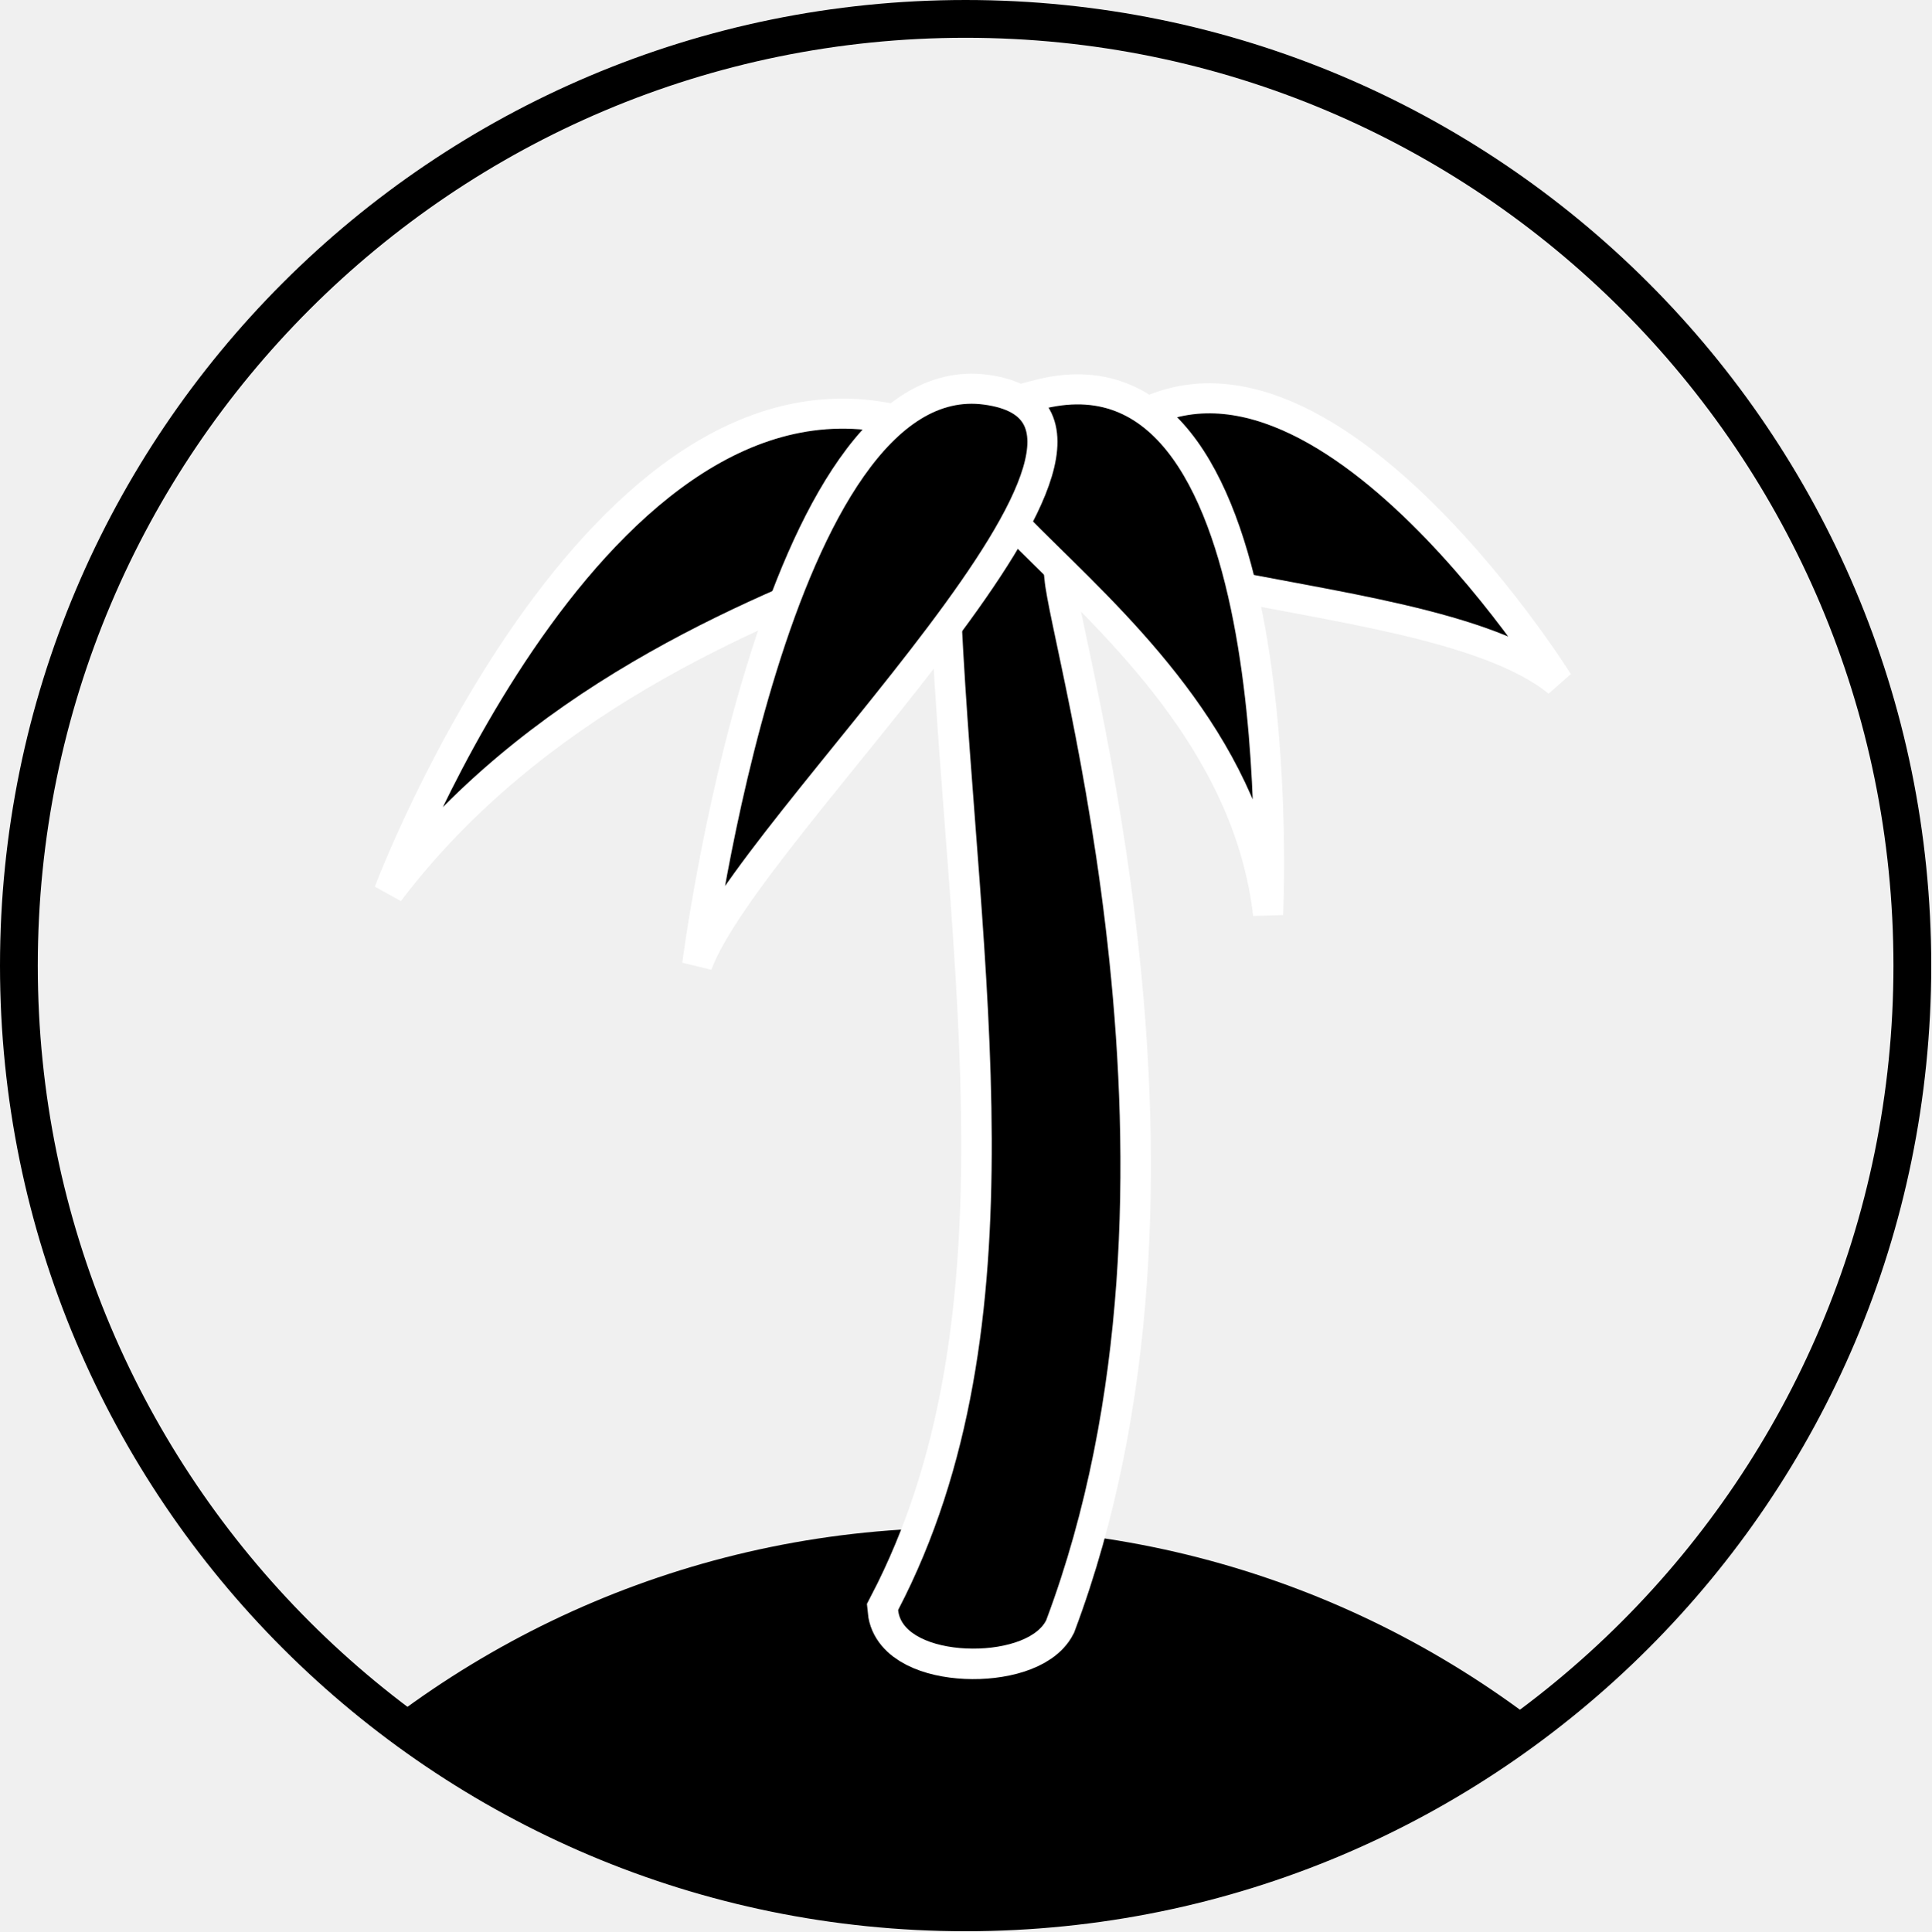
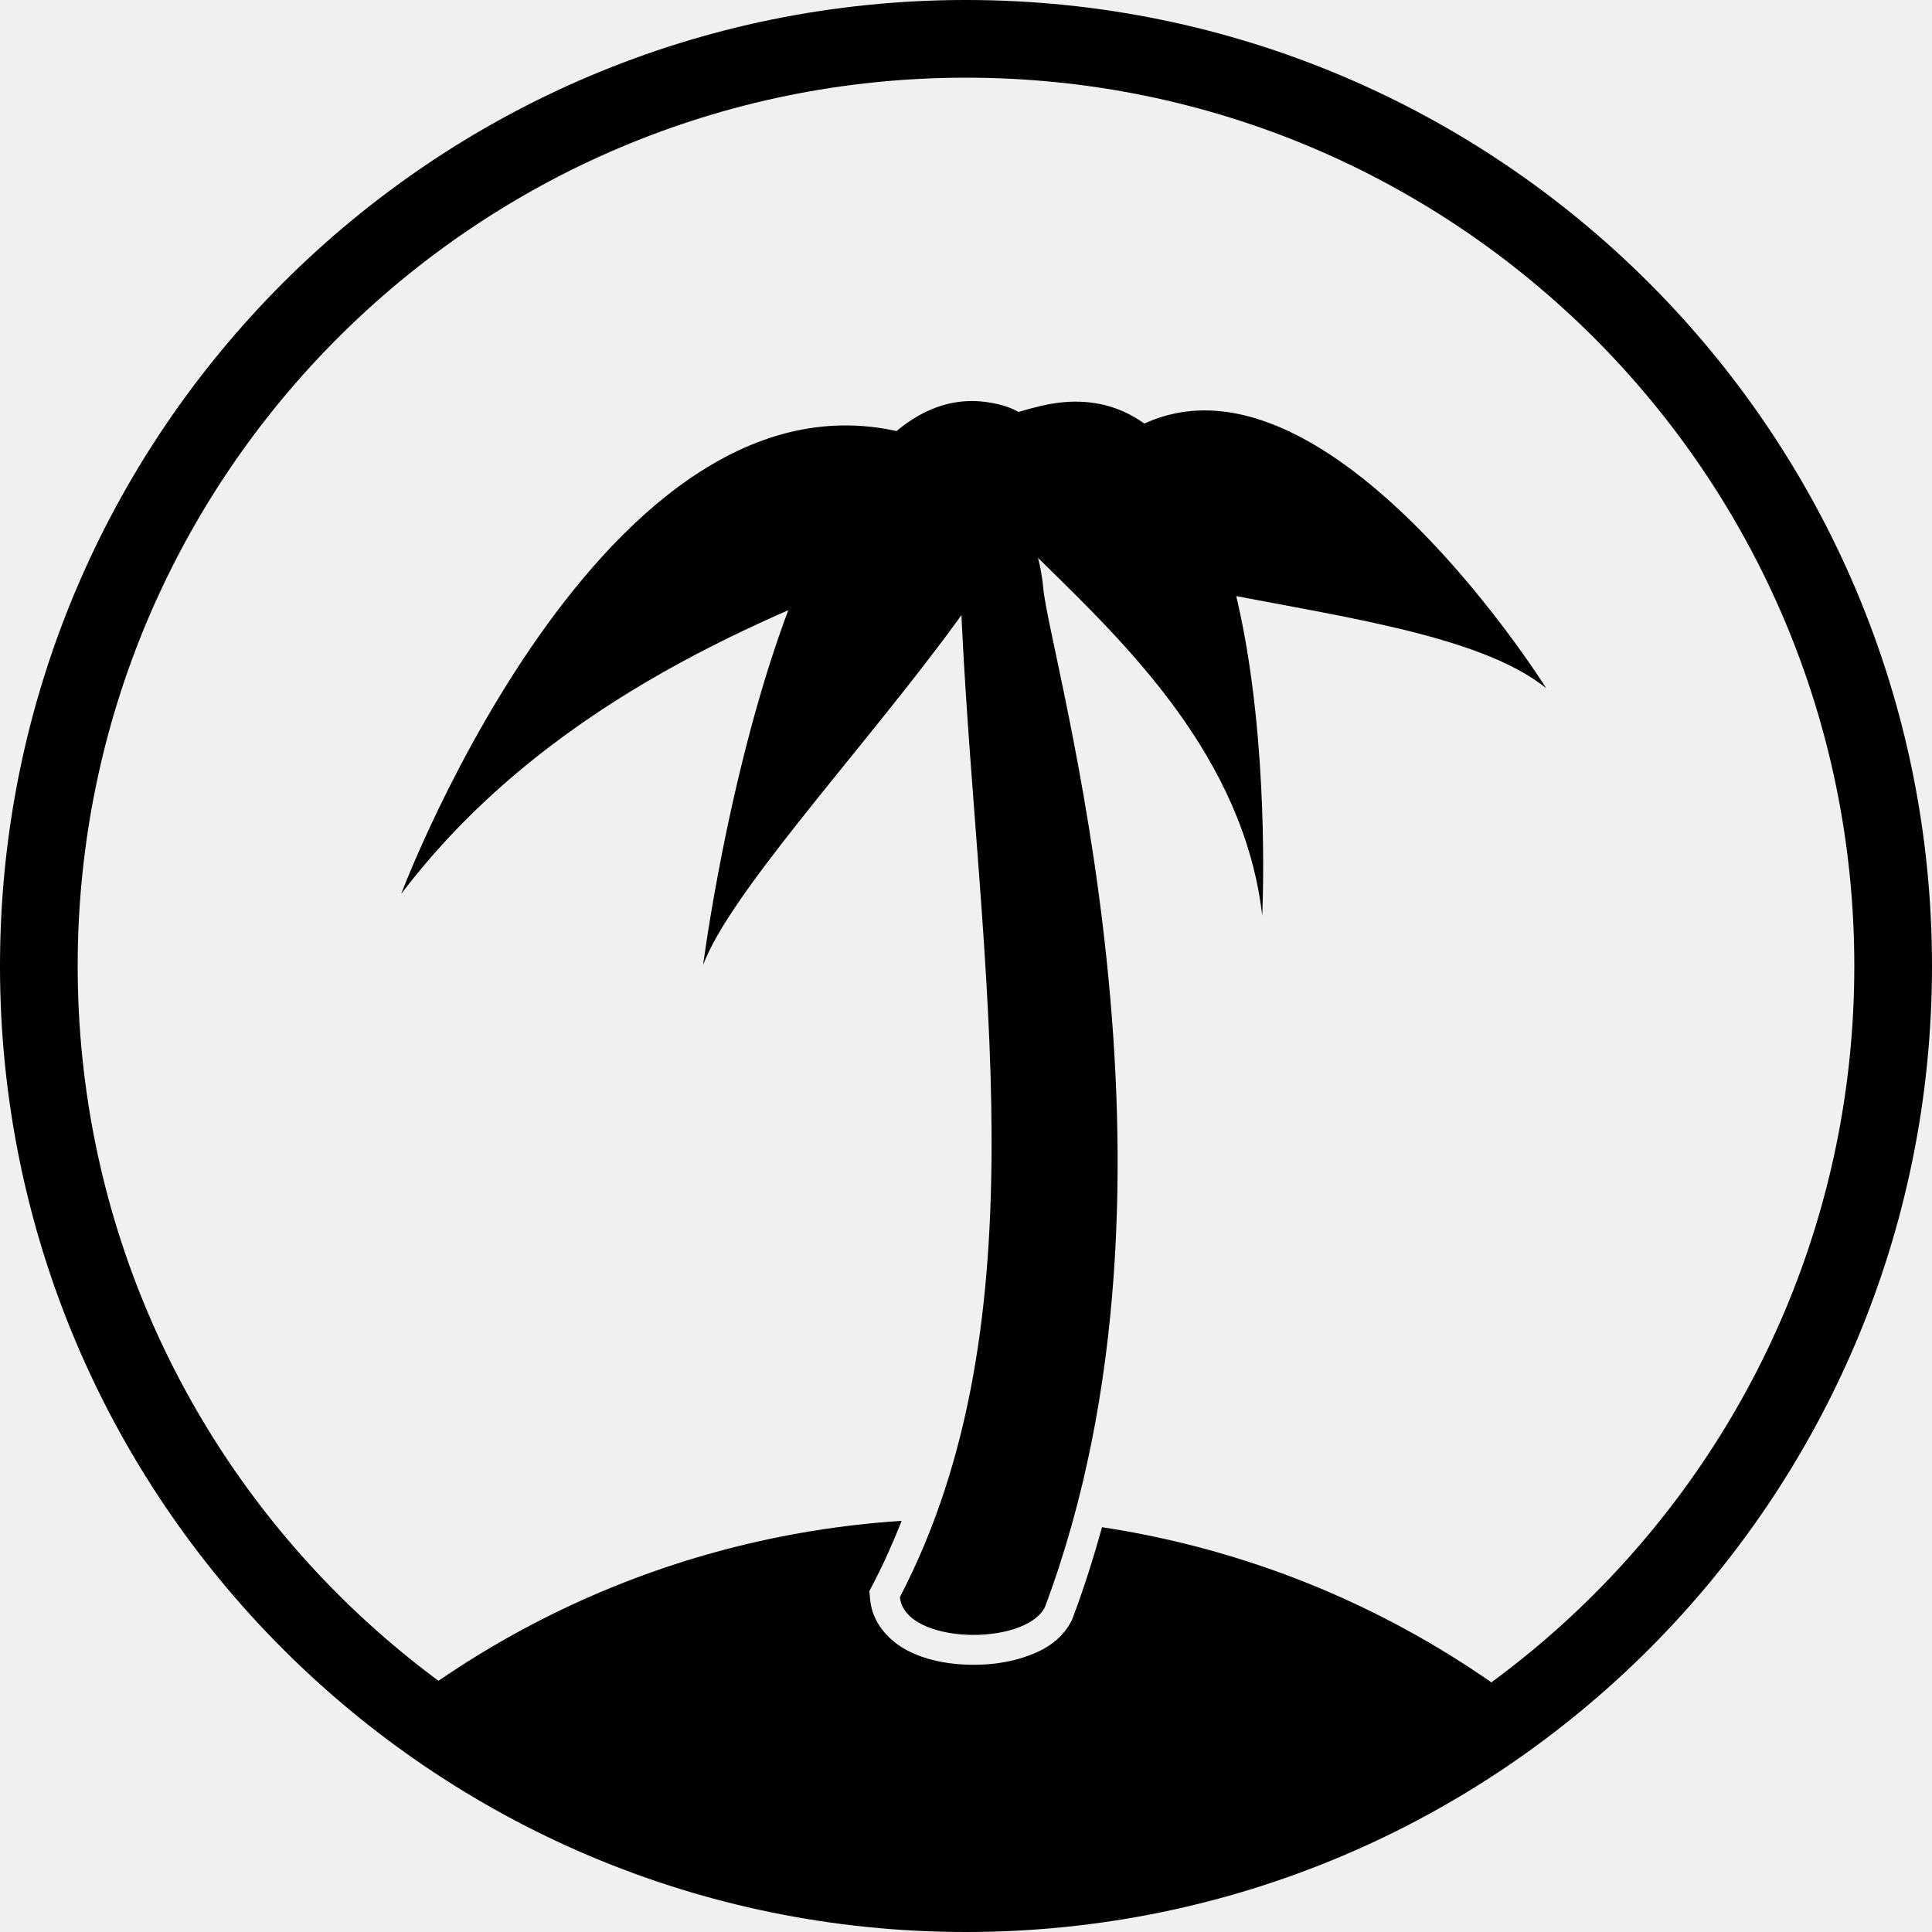
- <svg xmlns="http://www.w3.org/2000/svg" width="148.76mm" height="148.76mm" viewBox="0 0 148.76 148.76" version="1.1" id="svg1">
+ <svg xmlns="http://www.w3.org/2000/svg" width="151.96mm" height="151.96mm" viewBox="0 0 151.96 151.96" version="1.1" id="svg1">
  <defs id="defs1">
    <clipPath clipPathUnits="userSpaceOnUse" id="clipPath6">
      <circle style="display:inline;fill:#0000ff;stroke:none;stroke-width:12.3;stroke-dasharray:none;stroke-opacity:1" id="circle6" cx="321.928" cy="378.998" r="275.622" />
    </clipPath>
  </defs>
-   <g id="layer1" transform="translate(-23.54792,-28.04583)">
-     <circle style="fill:none;fill-opacity:1;stroke:#000000;stroke-width:2.91;stroke-dasharray:none;stroke-opacity:1" id="path1" cx="97.928" cy="102.426" r="72.925" />
-     <circle style="fill:#000000;fill-opacity:1;stroke:none;stroke-width:8.902;stroke-opacity:1" id="circle4" cx="320.799" cy="818.268" r="275.622" clip-path="url(#clipPath6)" transform="matrix(0.2645833,0,0,0.2645833,12.75117,2.149432)" />
-     <path style="fill:#000000;fill-opacity:1;stroke:#ffffff;stroke-width:4.698;stroke-dasharray:none;stroke-opacity:1;paint-order:stroke markers fill" d="m 92.73,152.063 c 11.397,-21.889 6.204,-49.449 4.882,-76.328 -1.322,-26.879 5.949,-8.592 6.389,-3.084 0.441,5.508 12.86,46.278 0.132,80.207 -1.592,3.108 -11.047,2.937 -11.403,-0.795 z" id="path5" />
-     <path style="fill:#000000;fill-opacity:1;stroke:#ffffff;stroke-width:2.317;stroke-dasharray:none;stroke-opacity:1" d="m 53.504,96.754 c 0,0 16.744,-44.504 41.42,-35.691 24.676,8.813 -19.168,6.389 -41.42,35.691 z" id="path7" />
-     <path style="fill:#000000;fill-opacity:1;stroke:#ffffff;stroke-width:2.317;stroke-dasharray:none;stroke-opacity:1" d="m 143.568,80.582 c 0,0 -19.829,-31.726 -34.81,-18.727 -14.982,12.999 24.015,9.914 34.81,18.727 z" id="path9" />
-     <path style="fill:#000000;fill-opacity:1;stroke:#ffffff;stroke-width:2.317;stroke-opacity:1" d="m 121.228,98.471 c 0,0 2.203,-44.724 -17.405,-40.098 -19.608,4.627 14.541,15.202 17.405,40.098 z" id="path8" />
-     <path style="fill:#000000;fill-opacity:1;stroke:#ffffff;stroke-width:2.317;stroke-opacity:1" d="m 77.253,102.349 c 0,0 5.949,-46.487 22.252,-44.284 16.303,2.203 -18.286,33.488 -22.252,44.284 z" id="path6" />
+   <g id="layer1" transform="translate(-21.94813,-26.44604)">
+     <circle style="fill:none;fill-opacity:1;stroke:#000000;stroke-width:6.11;stroke-dasharray:none;stroke-opacity:1" id="path1" cx="97.928" cy="102.426" r="72.925" />
+     <path id="circle4" clip-path="url(#clipPath6)" style="fill:#000000;fill-opacity:1;stroke:none;stroke-width:8.902;stroke-opacity:1" d="M 302.801 543.933 A 275.622 275.622 0 0 0 45.176 818.269 A 275.622 275.622 0 0 0 320.799 1093.89 A 275.622 275.622 0 0 0 596.42 818.269 A 275.622 275.622 0 0 0 362.362 545.826 C 359.876 554.864 357.022 563.85 353.692 572.728 L 353.514 573.201 L 353.286 573.658 C 350.141 579.798 344.554 582.733 339.045 584.523 C 333.537 586.314 327.571 586.945 321.668 586.672 C 315.766 586.398 309.946 585.267 304.69 582.576 C 299.434 579.885 294.137 574.667 293.448 567.449 L 293.198 564.836 L 294.407 562.504 C 297.557 556.452 300.319 550.249 302.801 543.933 z " transform="matrix(0.2645833,0,0,0.2645833,12.75117,2.149432)" />
+     <path style="color:#000000;fill:#000000;-inkscape-stroke:none;paint-order:stroke markers fill" d="m 92.73,152.063 c 11.397,-21.889 6.204,-49.449 4.882,-76.328 -1.322,-26.879 5.949,-8.592 6.389,-3.084 0.441,5.508 12.86,46.278 0.132,80.207 -1.592,3.108 -11.047,2.937 -11.403,-0.795 z" id="path3" />
+     <path style="fill:#000000;fill-opacity:1;stroke:none;stroke-width:2.317;stroke-dasharray:none;stroke-opacity:1" d="m 53.504,96.754 c 0,0 16.744,-44.504 41.42,-35.691 24.676,8.813 -19.168,6.389 -41.42,35.691 z" id="path7" />
+     <path style="fill:#000000;fill-opacity:1;stroke:none;stroke-width:2.317;stroke-dasharray:none;stroke-opacity:1" d="m 143.568,80.582 c 0,0 -19.829,-31.726 -34.81,-18.727 -14.982,12.999 24.015,9.914 34.81,18.727 z" id="path9" />
+     <path style="fill:#000000;fill-opacity:1;stroke:none;stroke-width:2.317;stroke-opacity:1" d="m 121.228,98.471 c 0,0 2.203,-44.724 -17.405,-40.098 -19.608,4.627 14.541,15.202 17.405,40.098 z" id="path8" />
+     <path style="fill:#000000;fill-opacity:1;stroke:none;stroke-width:2.317;stroke-opacity:1" d="m 77.253,102.349 c 0,0 5.949,-46.487 22.252,-44.284 16.303,2.203 -18.286,33.488 -22.252,44.284 z" id="path6" />
  </g>
</svg>
